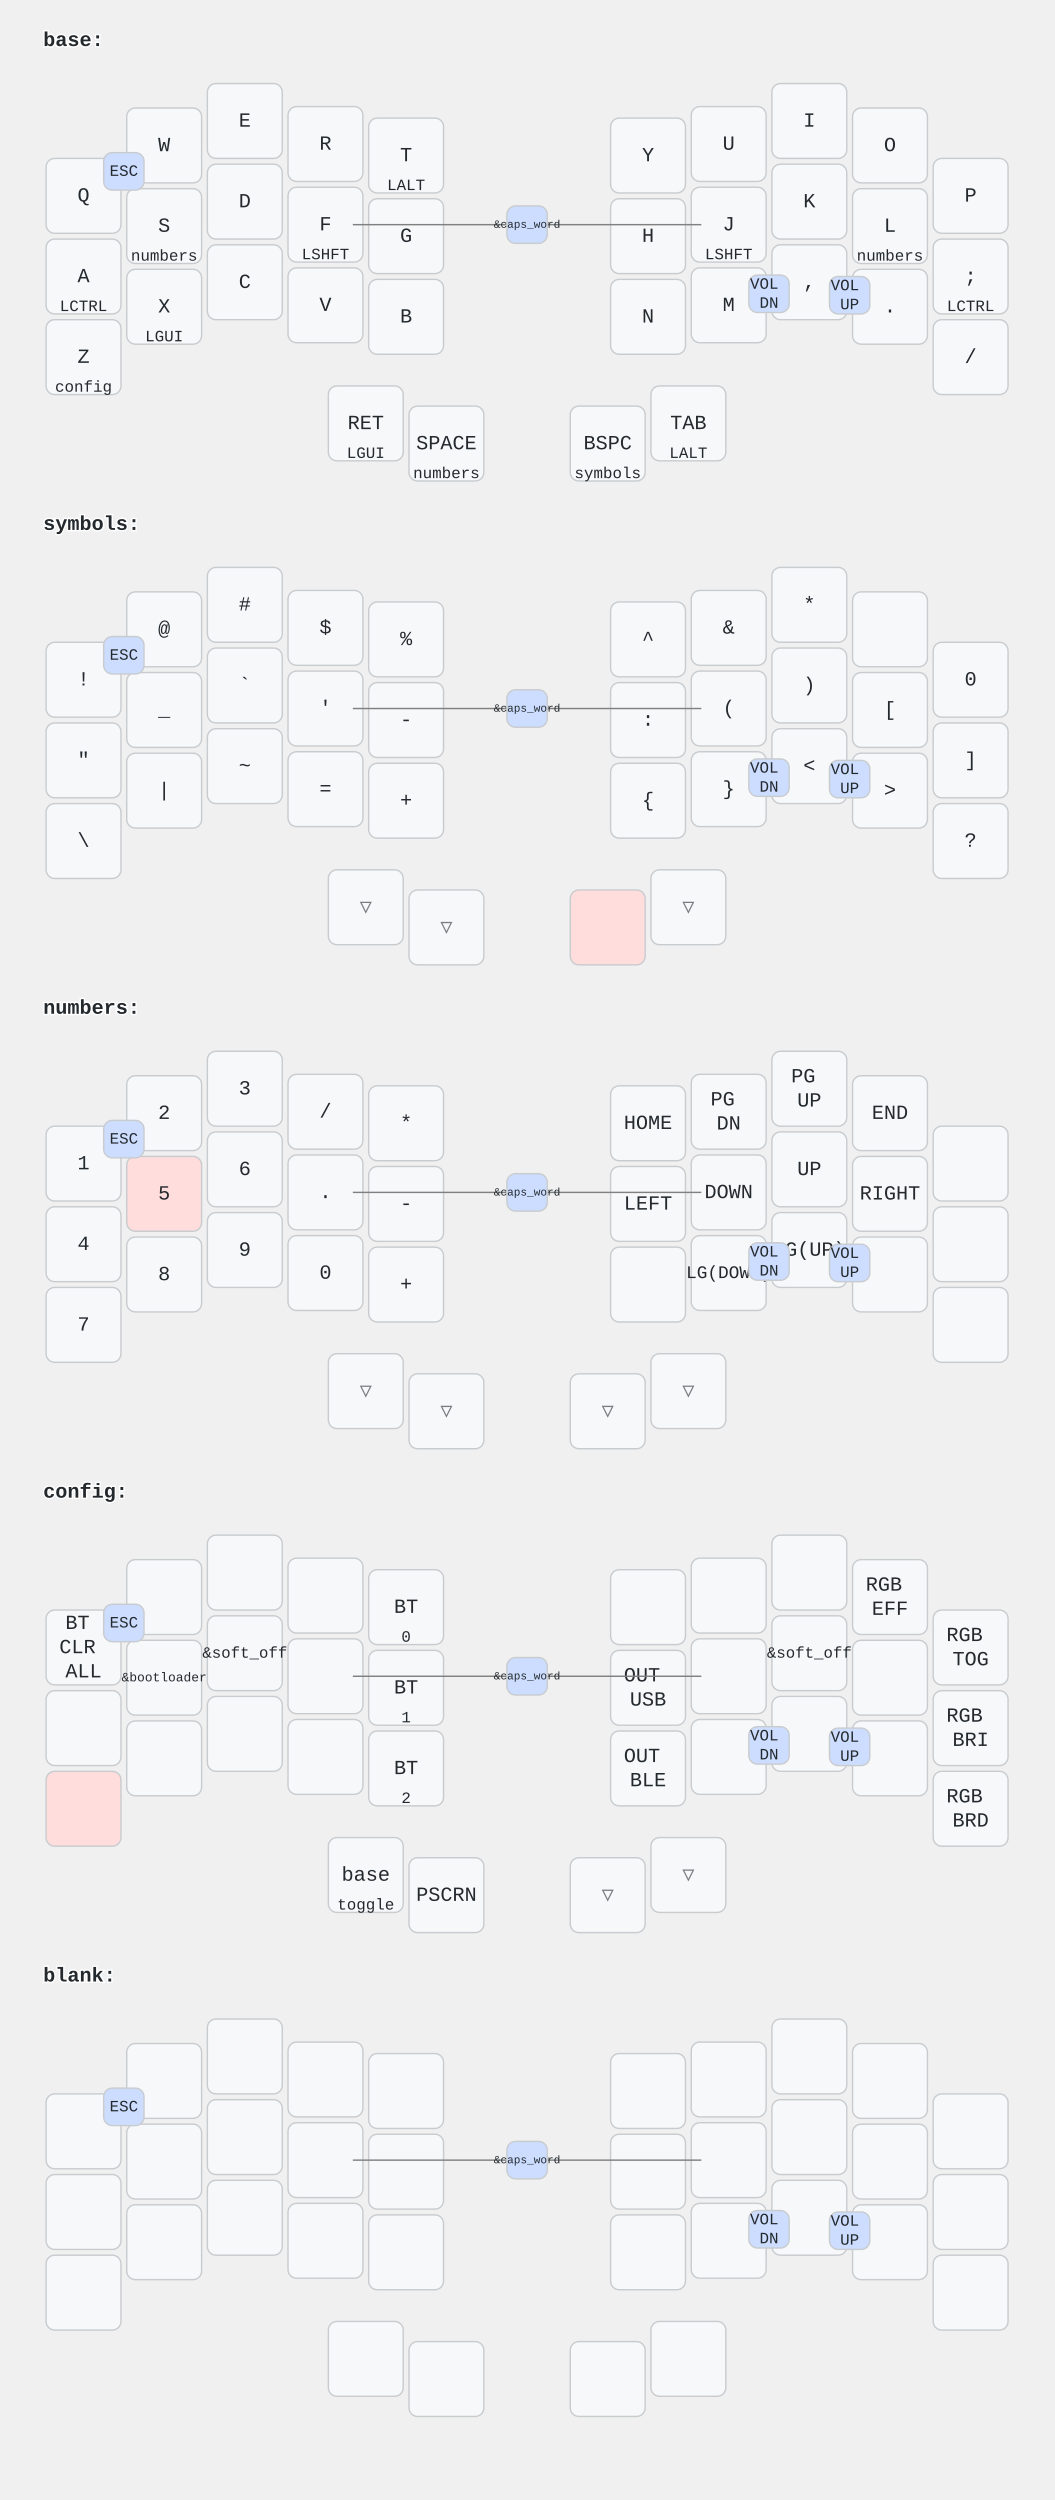
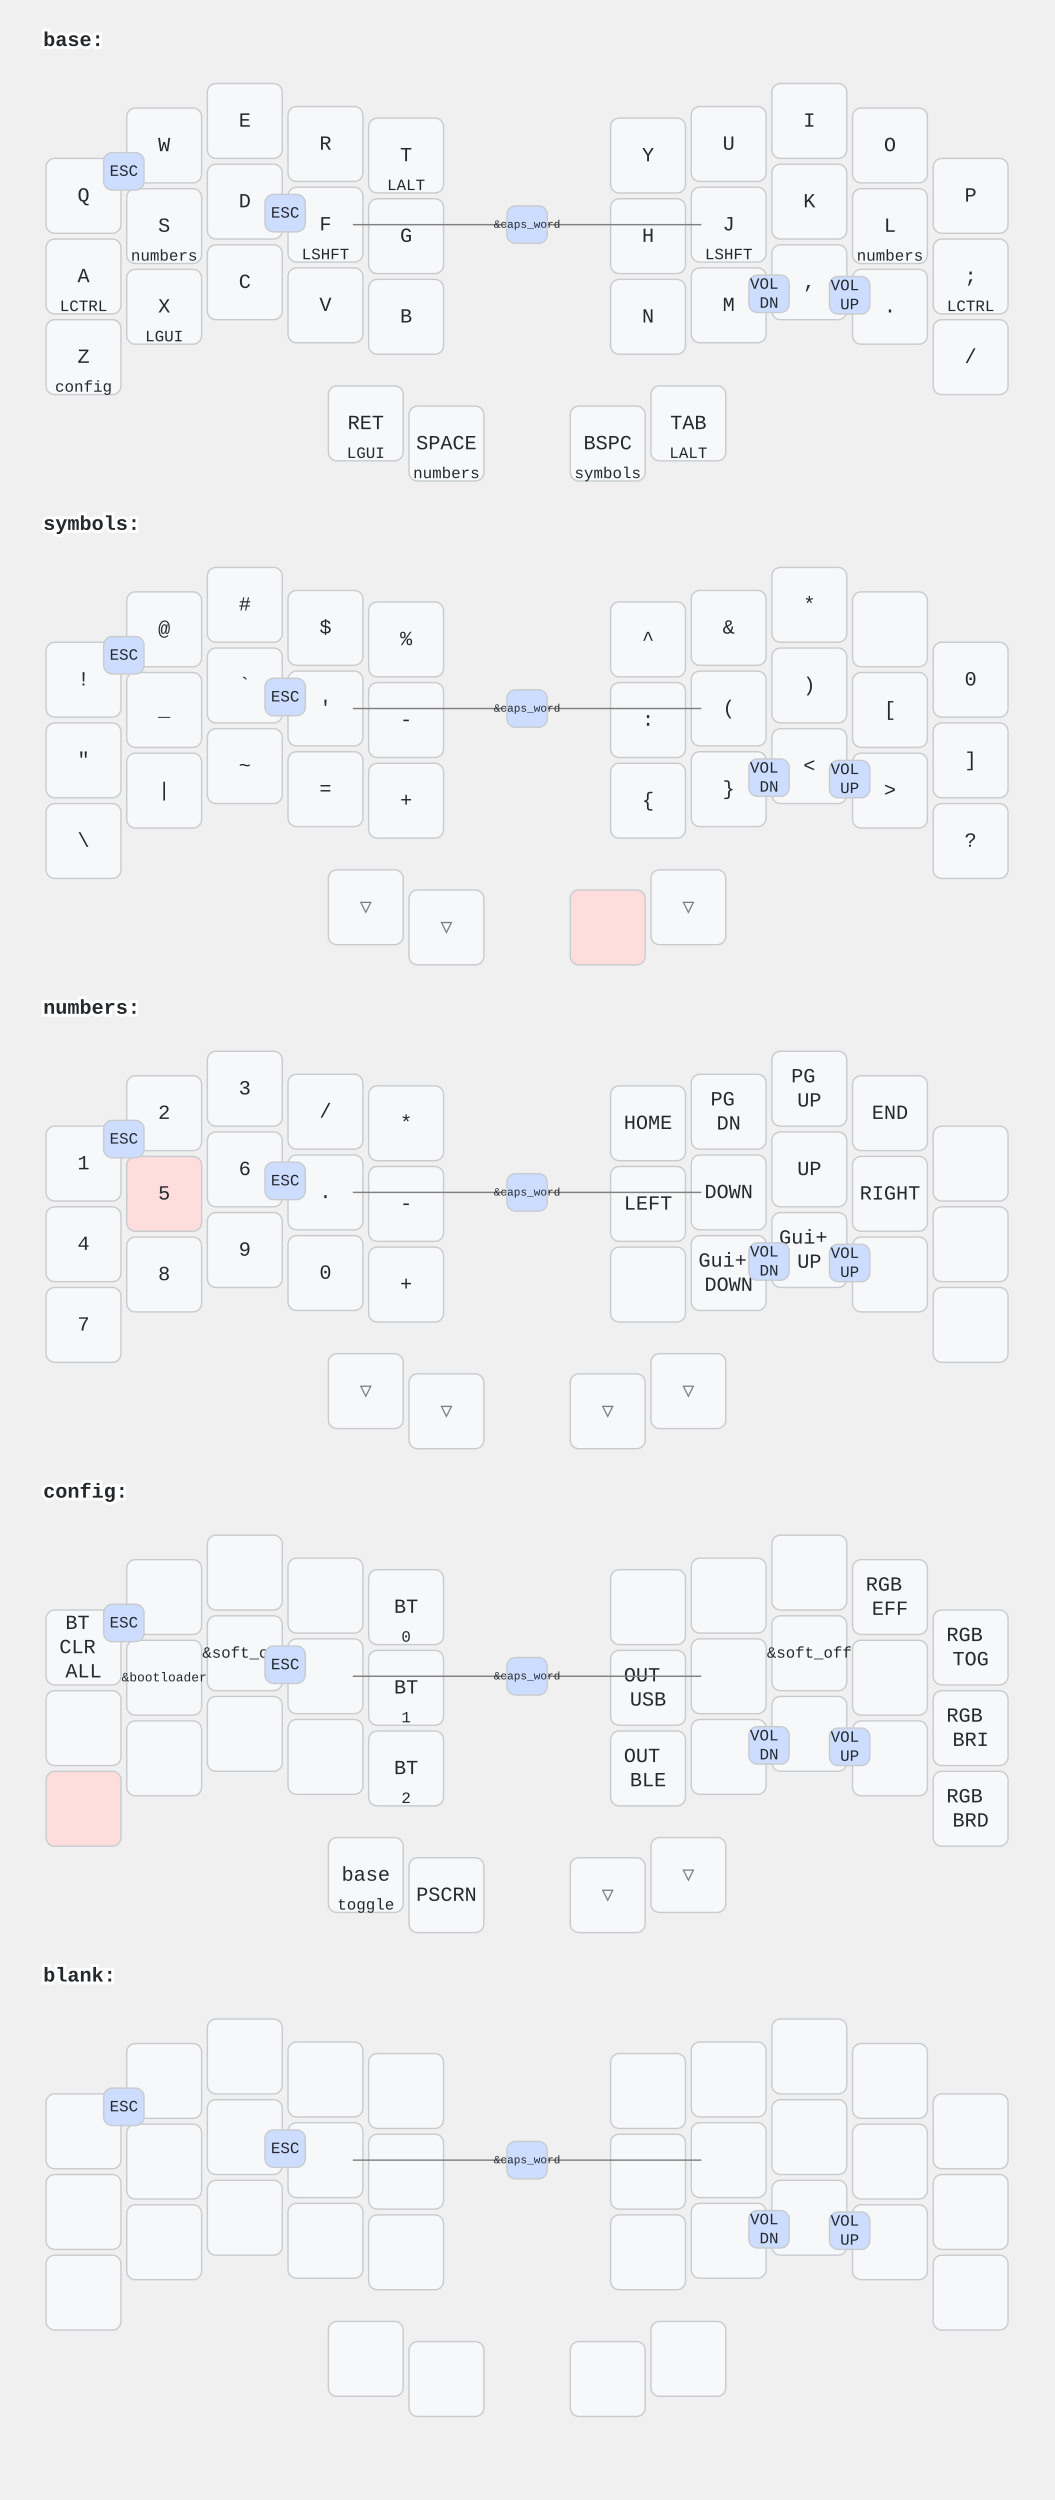
<svg xmlns="http://www.w3.org/2000/svg" width="732" height="1736" viewBox="0 0 732 1736" class="keymap">
  <style>/* inherit to force styles through use tags */
svg path {
    fill: inherit;
}

/* font and background color specifications */
svg.keymap {
    font-family: SFMono-Regular,Consolas,Liberation Mono,Menlo,monospace;
    font-size: 14px;
    font-kerning: normal;
    text-rendering: optimizeLegibility;
    fill: #24292e;
}

/* default key styling */
rect.key {
    fill: #f6f8fa;
}

rect.key, rect.combo {
    stroke: #c9cccf;
    stroke-width: 1;
}

/* default key side styling, only used is draw_key_sides is set */
rect.side {
    filter: brightness(90%);
}

/* color accent for combo boxes */
rect.combo, rect.combo-separate {
    fill: #cdf;
}

/* color accent for held keys */
rect.held, rect.combo.held {
    fill: #fdd;
}

/* color accent for ghost (optional) keys */
rect.ghost, rect.combo.ghost {
    stroke-dasharray: 4, 4;
    stroke-width: 2;
}

text {
    text-anchor: middle;
    dominant-baseline: middle;
}

/* styling for layer labels */
text.label {
    font-weight: bold;
    text-anchor: start;
    stroke: white;
-     stroke-width: 2;
+     stroke-width: 4;
+     paint-order: stroke;
+ }
+ 
+ /* styling for optional footer */
+ text.footer {
+     text-anchor: end;
+     dominant-baseline: auto;
+     stroke: white;
+     stroke-width: 4;
    paint-order: stroke;
}

/* styling for combo tap, and key hold/shifted label text */
text.combo, text.hold, text.shifted {
    font-size: 11px;
}

text.hold {
    text-anchor: middle;
    dominant-baseline: auto;
}

text.shifted {
    text-anchor: middle;
    dominant-baseline: hanging;
}

/* styling for hold/shifted label text in combo box */
text.combo.hold, text.combo.shifted {
    font-size: 8px;
}

/* lighter symbol for transparent keys */
text.trans {
    fill: #7b7e81;
}

/* styling for combo dendrons */
path.combo {
    stroke-width: 1;
    stroke: gray;
    fill: none;
}

/* Start Tabler Icons Cleanup */
/* cannot use height/width with glyphs */
.icon-tabler &gt; path {
    fill: inherit;
    stroke: inherit;
    stroke-width: 2;
}
/* hide tabler's default box */
.icon-tabler &gt; path[stroke="none"][fill="none"] {
    visibility: hidden;
}
/* End Tabler Icons Cleanup */
</style>
  <g transform="translate(30, 0)" class="layer-base">
    <text x="0" y="28" class="label">base:</text>
    <g transform="translate(0, 56)">
      <g transform="translate(28, 80)" class="key keypos-0">
        <rect rx="6" ry="6" x="-26" y="-26" width="52" height="52" class="key" />
        <text x="0" y="0" class="key tap">Q</text>
      </g>
      <g transform="translate(84, 45)" class="key keypos-1">
        <rect rx="6" ry="6" x="-26" y="-26" width="52" height="52" class="key" />
        <text x="0" y="0" class="key tap">W</text>
      </g>
      <g transform="translate(140, 28)" class="key keypos-2">
        <rect rx="6" ry="6" x="-26" y="-26" width="52" height="52" class="key" />
        <text x="0" y="0" class="key tap">E</text>
      </g>
      <g transform="translate(196, 44)" class="key keypos-3">
        <rect rx="6" ry="6" x="-26" y="-26" width="52" height="52" class="key" />
        <text x="0" y="0" class="key tap">R</text>
      </g>
      <g transform="translate(252, 52)" class="key keypos-4">
        <rect rx="6" ry="6" x="-26" y="-26" width="52" height="52" class="key" />
        <text x="0" y="0" class="key tap">T</text>
        <text x="0" y="24" class="key hold">LALT</text>
      </g>
      <g transform="translate(420, 52)" class="key keypos-5">
        <rect rx="6" ry="6" x="-26" y="-26" width="52" height="52" class="key" />
        <text x="0" y="0" class="key tap">Y</text>
      </g>
      <g transform="translate(476, 44)" class="key keypos-6">
        <rect rx="6" ry="6" x="-26" y="-26" width="52" height="52" class="key" />
        <text x="0" y="0" class="key tap">U</text>
      </g>
      <g transform="translate(532, 28)" class="key keypos-7">
        <rect rx="6" ry="6" x="-26" y="-26" width="52" height="52" class="key" />
        <text x="0" y="0" class="key tap">I</text>
      </g>
      <g transform="translate(588, 45)" class="key keypos-8">
        <rect rx="6" ry="6" x="-26" y="-26" width="52" height="52" class="key" />
        <text x="0" y="0" class="key tap">O</text>
      </g>
      <g transform="translate(644, 80)" class="key keypos-9">
        <rect rx="6" ry="6" x="-26" y="-26" width="52" height="52" class="key" />
        <text x="0" y="0" class="key tap">P</text>
      </g>
      <g transform="translate(28, 136)" class="key keypos-10">
        <rect rx="6" ry="6" x="-26" y="-26" width="52" height="52" class="key" />
        <text x="0" y="0" class="key tap">A</text>
        <text x="0" y="24" class="key hold">LCTRL</text>
      </g>
      <g transform="translate(84, 101)" class="key keypos-11">
        <rect rx="6" ry="6" x="-26" y="-26" width="52" height="52" class="key" />
        <text x="0" y="0" class="key tap">S</text>
        <text x="0" y="24" class="key hold">numbers</text>
      </g>
      <g transform="translate(140, 84)" class="key keypos-12">
        <rect rx="6" ry="6" x="-26" y="-26" width="52" height="52" class="key" />
        <text x="0" y="0" class="key tap">D</text>
      </g>
      <g transform="translate(196, 100)" class="key keypos-13">
        <rect rx="6" ry="6" x="-26" y="-26" width="52" height="52" class="key" />
        <text x="0" y="0" class="key tap">F</text>
        <text x="0" y="24" class="key hold">LSHFT</text>
      </g>
      <g transform="translate(252, 108)" class="key keypos-14">
        <rect rx="6" ry="6" x="-26" y="-26" width="52" height="52" class="key" />
        <text x="0" y="0" class="key tap">G</text>
      </g>
      <g transform="translate(420, 108)" class="key keypos-15">
        <rect rx="6" ry="6" x="-26" y="-26" width="52" height="52" class="key" />
        <text x="0" y="0" class="key tap">H</text>
      </g>
      <g transform="translate(476, 100)" class="key keypos-16">
        <rect rx="6" ry="6" x="-26" y="-26" width="52" height="52" class="key" />
        <text x="0" y="0" class="key tap">J</text>
        <text x="0" y="24" class="key hold">LSHFT</text>
      </g>
      <g transform="translate(532, 84)" class="key keypos-17">
        <rect rx="6" ry="6" x="-26" y="-26" width="52" height="52" class="key" />
        <text x="0" y="0" class="key tap">K</text>
      </g>
      <g transform="translate(588, 101)" class="key keypos-18">
        <rect rx="6" ry="6" x="-26" y="-26" width="52" height="52" class="key" />
        <text x="0" y="0" class="key tap">L</text>
        <text x="0" y="24" class="key hold">numbers</text>
      </g>
      <g transform="translate(644, 136)" class="key keypos-19">
        <rect rx="6" ry="6" x="-26" y="-26" width="52" height="52" class="key" />
        <text x="0" y="0" class="key tap">;</text>
        <text x="0" y="24" class="key hold">LCTRL</text>
      </g>
      <g transform="translate(28, 192)" class="key keypos-20">
        <rect rx="6" ry="6" x="-26" y="-26" width="52" height="52" class="key" />
        <text x="0" y="0" class="key tap">Z</text>
        <text x="0" y="24" class="key hold">config</text>
      </g>
      <g transform="translate(84, 157)" class="key keypos-21">
        <rect rx="6" ry="6" x="-26" y="-26" width="52" height="52" class="key" />
        <text x="0" y="0" class="key tap">X</text>
        <text x="0" y="24" class="key hold">LGUI</text>
      </g>
      <g transform="translate(140, 140)" class="key keypos-22">
        <rect rx="6" ry="6" x="-26" y="-26" width="52" height="52" class="key" />
        <text x="0" y="0" class="key tap">C</text>
      </g>
      <g transform="translate(196, 156)" class="key keypos-23">
        <rect rx="6" ry="6" x="-26" y="-26" width="52" height="52" class="key" />
        <text x="0" y="0" class="key tap">V</text>
      </g>
      <g transform="translate(252, 164)" class="key keypos-24">
        <rect rx="6" ry="6" x="-26" y="-26" width="52" height="52" class="key" />
        <text x="0" y="0" class="key tap">B</text>
      </g>
      <g transform="translate(420, 164)" class="key keypos-25">
        <rect rx="6" ry="6" x="-26" y="-26" width="52" height="52" class="key" />
        <text x="0" y="0" class="key tap">N</text>
      </g>
      <g transform="translate(476, 156)" class="key keypos-26">
        <rect rx="6" ry="6" x="-26" y="-26" width="52" height="52" class="key" />
        <text x="0" y="0" class="key tap">M</text>
      </g>
      <g transform="translate(532, 140)" class="key keypos-27">
        <rect rx="6" ry="6" x="-26" y="-26" width="52" height="52" class="key" />
        <text x="0" y="0" class="key tap">,</text>
      </g>
      <g transform="translate(588, 157)" class="key keypos-28">
        <rect rx="6" ry="6" x="-26" y="-26" width="52" height="52" class="key" />
        <text x="0" y="0" class="key tap">.</text>
      </g>
      <g transform="translate(644, 192)" class="key keypos-29">
        <rect rx="6" ry="6" x="-26" y="-26" width="52" height="52" class="key" />
        <text x="0" y="0" class="key tap">/</text>
      </g>
      <g transform="translate(224, 238)" class="key keypos-30">
        <rect rx="6" ry="6" x="-26" y="-26" width="52" height="52" class="key" />
        <text x="0" y="0" class="key tap">RET</text>
        <text x="0" y="24" class="key hold">LGUI</text>
      </g>
      <g transform="translate(280, 252)" class="key keypos-31">
        <rect rx="6" ry="6" x="-26" y="-26" width="52" height="52" class="key" />
        <text x="0" y="0" class="key tap">SPACE</text>
        <text x="0" y="24" class="key hold">numbers</text>
      </g>
      <g transform="translate(392, 252)" class="key keypos-32">
        <rect rx="6" ry="6" x="-26" y="-26" width="52" height="52" class="key" />
        <text x="0" y="0" class="key tap">BSPC</text>
        <text x="0" y="24" class="key hold">symbols</text>
      </g>
      <g transform="translate(448, 238)" class="key keypos-33">
        <rect rx="6" ry="6" x="-26" y="-26" width="52" height="52" class="key" />
        <text x="0" y="0" class="key tap">TAB</text>
        <text x="0" y="24" class="key hold">LALT</text>
      </g>
      <g class="combo combopos-0">
+         <rect rx="6" ry="6" x="154" y="79" width="28" height="26" class="combo" />
+         <text x="168" y="92" class="combo tap">ESC</text>
+       </g>
+       <g class="combo combopos-1">
        <rect rx="6" ry="6" x="42" y="50" width="28" height="26" class="combo" />
        <text x="56" y="63" class="combo tap">ESC</text>
      </g>
-       <g class="combo combopos-1">
+       <g class="combo combopos-2">
        <rect rx="6" ry="6" x="490" y="135" width="28" height="26" class="combo" />
        <text x="504" y="148" class="combo tap">
          <tspan x="504" dy="-0.6em">VOL</tspan>
          <tspan x="504" dy="1.2em">DN</tspan>
        </text>
      </g>
-       <g class="combo combopos-2">
+       <g class="combo combopos-3">
        <rect rx="6" ry="6" x="546" y="136" width="28" height="26" class="combo" />
        <text x="560" y="149" class="combo tap">
          <tspan x="560" dy="-0.6em">VOL</tspan>
          <tspan x="560" dy="1.2em">UP</tspan>
        </text>
      </g>
-       <g class="combo combopos-3">
+       <g class="combo combopos-4">
        <path d="M336,100 l-121,0" class="combo" />
        <path d="M336,100 l121,0" class="combo" />
        <rect rx="6" ry="6" x="322" y="87" width="28" height="26" class="combo" />
        <text x="336" y="100" class="combo tap">
          <tspan style="font-size: 70%">&amp;caps_word</tspan>
        </text>
      </g>
    </g>
  </g>
  <g transform="translate(30, 336)" class="layer-symbols">
    <text x="0" y="28" class="label">symbols:</text>
    <g transform="translate(0, 56)">
      <g transform="translate(28, 80)" class="key keypos-0">
        <rect rx="6" ry="6" x="-26" y="-26" width="52" height="52" class="key" />
        <text x="0" y="0" class="key tap">!</text>
      </g>
      <g transform="translate(84, 45)" class="key keypos-1">
        <rect rx="6" ry="6" x="-26" y="-26" width="52" height="52" class="key" />
        <text x="0" y="0" class="key tap">@</text>
      </g>
      <g transform="translate(140, 28)" class="key keypos-2">
        <rect rx="6" ry="6" x="-26" y="-26" width="52" height="52" class="key" />
        <text x="0" y="0" class="key tap">#</text>
      </g>
      <g transform="translate(196, 44)" class="key keypos-3">
        <rect rx="6" ry="6" x="-26" y="-26" width="52" height="52" class="key" />
        <text x="0" y="0" class="key tap">$</text>
      </g>
      <g transform="translate(252, 52)" class="key keypos-4">
        <rect rx="6" ry="6" x="-26" y="-26" width="52" height="52" class="key" />
        <text x="0" y="0" class="key tap">%</text>
      </g>
      <g transform="translate(420, 52)" class="key keypos-5">
        <rect rx="6" ry="6" x="-26" y="-26" width="52" height="52" class="key" />
        <text x="0" y="0" class="key tap">^</text>
      </g>
      <g transform="translate(476, 44)" class="key keypos-6">
        <rect rx="6" ry="6" x="-26" y="-26" width="52" height="52" class="key" />
        <text x="0" y="0" class="key tap">&amp;</text>
      </g>
      <g transform="translate(532, 28)" class="key keypos-7">
        <rect rx="6" ry="6" x="-26" y="-26" width="52" height="52" class="key" />
        <text x="0" y="0" class="key tap">*</text>
      </g>
      <g transform="translate(588, 45)" class="key keypos-8">
        <rect rx="6" ry="6" x="-26" y="-26" width="52" height="52" class="key" />
      </g>
      <g transform="translate(644, 80)" class="key keypos-9">
        <rect rx="6" ry="6" x="-26" y="-26" width="52" height="52" class="key" />
        <text x="0" y="0" class="key tap">0</text>
      </g>
      <g transform="translate(28, 136)" class="key keypos-10">
        <rect rx="6" ry="6" x="-26" y="-26" width="52" height="52" class="key" />
        <text x="0" y="0" class="key tap">"</text>
      </g>
      <g transform="translate(84, 101)" class="key keypos-11">
        <rect rx="6" ry="6" x="-26" y="-26" width="52" height="52" class="key" />
        <text x="0" y="0" class="key tap">_</text>
      </g>
      <g transform="translate(140, 84)" class="key keypos-12">
        <rect rx="6" ry="6" x="-26" y="-26" width="52" height="52" class="key" />
        <text x="0" y="0" class="key tap">`</text>
      </g>
      <g transform="translate(196, 100)" class="key keypos-13">
        <rect rx="6" ry="6" x="-26" y="-26" width="52" height="52" class="key" />
        <text x="0" y="0" class="key tap">'</text>
      </g>
      <g transform="translate(252, 108)" class="key keypos-14">
        <rect rx="6" ry="6" x="-26" y="-26" width="52" height="52" class="key" />
        <text x="0" y="0" class="key tap">-</text>
      </g>
      <g transform="translate(420, 108)" class="key keypos-15">
        <rect rx="6" ry="6" x="-26" y="-26" width="52" height="52" class="key" />
        <text x="0" y="0" class="key tap">:</text>
      </g>
      <g transform="translate(476, 100)" class="key keypos-16">
        <rect rx="6" ry="6" x="-26" y="-26" width="52" height="52" class="key" />
        <text x="0" y="0" class="key tap">(</text>
      </g>
      <g transform="translate(532, 84)" class="key keypos-17">
        <rect rx="6" ry="6" x="-26" y="-26" width="52" height="52" class="key" />
        <text x="0" y="0" class="key tap">)</text>
      </g>
      <g transform="translate(588, 101)" class="key keypos-18">
        <rect rx="6" ry="6" x="-26" y="-26" width="52" height="52" class="key" />
        <text x="0" y="0" class="key tap">[</text>
      </g>
      <g transform="translate(644, 136)" class="key keypos-19">
        <rect rx="6" ry="6" x="-26" y="-26" width="52" height="52" class="key" />
        <text x="0" y="0" class="key tap">]</text>
      </g>
      <g transform="translate(28, 192)" class="key keypos-20">
        <rect rx="6" ry="6" x="-26" y="-26" width="52" height="52" class="key" />
        <text x="0" y="0" class="key tap">\</text>
      </g>
      <g transform="translate(84, 157)" class="key keypos-21">
        <rect rx="6" ry="6" x="-26" y="-26" width="52" height="52" class="key" />
        <text x="0" y="0" class="key tap">|</text>
      </g>
      <g transform="translate(140, 140)" class="key keypos-22">
        <rect rx="6" ry="6" x="-26" y="-26" width="52" height="52" class="key" />
        <text x="0" y="0" class="key tap">~</text>
      </g>
      <g transform="translate(196, 156)" class="key keypos-23">
        <rect rx="6" ry="6" x="-26" y="-26" width="52" height="52" class="key" />
        <text x="0" y="0" class="key tap">=</text>
      </g>
      <g transform="translate(252, 164)" class="key keypos-24">
        <rect rx="6" ry="6" x="-26" y="-26" width="52" height="52" class="key" />
        <text x="0" y="0" class="key tap">+</text>
      </g>
      <g transform="translate(420, 164)" class="key keypos-25">
        <rect rx="6" ry="6" x="-26" y="-26" width="52" height="52" class="key" />
        <text x="0" y="0" class="key tap">{</text>
      </g>
      <g transform="translate(476, 156)" class="key keypos-26">
        <rect rx="6" ry="6" x="-26" y="-26" width="52" height="52" class="key" />
        <text x="0" y="0" class="key tap">}</text>
      </g>
      <g transform="translate(532, 140)" class="key keypos-27">
        <rect rx="6" ry="6" x="-26" y="-26" width="52" height="52" class="key" />
        <text x="0" y="0" class="key tap">&lt;</text>
      </g>
      <g transform="translate(588, 157)" class="key keypos-28">
        <rect rx="6" ry="6" x="-26" y="-26" width="52" height="52" class="key" />
        <text x="0" y="0" class="key tap">&gt;</text>
      </g>
      <g transform="translate(644, 192)" class="key keypos-29">
        <rect rx="6" ry="6" x="-26" y="-26" width="52" height="52" class="key" />
        <text x="0" y="0" class="key tap">?</text>
      </g>
      <g transform="translate(224, 238)" class="key trans keypos-30">
        <rect rx="6" ry="6" x="-26" y="-26" width="52" height="52" class="key trans" />
        <text x="0" y="0" class="key trans tap">▽</text>
      </g>
      <g transform="translate(280, 252)" class="key trans keypos-31">
        <rect rx="6" ry="6" x="-26" y="-26" width="52" height="52" class="key trans" />
        <text x="0" y="0" class="key trans tap">▽</text>
      </g>
      <g transform="translate(392, 252)" class="key held keypos-32">
        <rect rx="6" ry="6" x="-26" y="-26" width="52" height="52" class="key held" />
      </g>
      <g transform="translate(448, 238)" class="key trans keypos-33">
        <rect rx="6" ry="6" x="-26" y="-26" width="52" height="52" class="key trans" />
        <text x="0" y="0" class="key trans tap">▽</text>
      </g>
      <g class="combo combopos-0">
+         <rect rx="6" ry="6" x="154" y="79" width="28" height="26" class="combo" />
+         <text x="168" y="92" class="combo tap">ESC</text>
+       </g>
+       <g class="combo combopos-1">
        <rect rx="6" ry="6" x="42" y="50" width="28" height="26" class="combo" />
        <text x="56" y="63" class="combo tap">ESC</text>
      </g>
-       <g class="combo combopos-1">
+       <g class="combo combopos-2">
        <rect rx="6" ry="6" x="490" y="135" width="28" height="26" class="combo" />
        <text x="504" y="148" class="combo tap">
          <tspan x="504" dy="-0.6em">VOL</tspan>
          <tspan x="504" dy="1.2em">DN</tspan>
        </text>
      </g>
-       <g class="combo combopos-2">
+       <g class="combo combopos-3">
        <rect rx="6" ry="6" x="546" y="136" width="28" height="26" class="combo" />
        <text x="560" y="149" class="combo tap">
          <tspan x="560" dy="-0.6em">VOL</tspan>
          <tspan x="560" dy="1.2em">UP</tspan>
        </text>
      </g>
-       <g class="combo combopos-3">
+       <g class="combo combopos-4">
        <path d="M336,100 l-121,0" class="combo" />
        <path d="M336,100 l121,0" class="combo" />
        <rect rx="6" ry="6" x="322" y="87" width="28" height="26" class="combo" />
        <text x="336" y="100" class="combo tap">
          <tspan style="font-size: 70%">&amp;caps_word</tspan>
        </text>
      </g>
    </g>
  </g>
  <g transform="translate(30, 672)" class="layer-numbers">
    <text x="0" y="28" class="label">numbers:</text>
    <g transform="translate(0, 56)">
      <g transform="translate(28, 80)" class="key keypos-0">
        <rect rx="6" ry="6" x="-26" y="-26" width="52" height="52" class="key" />
        <text x="0" y="0" class="key tap">1</text>
      </g>
      <g transform="translate(84, 45)" class="key keypos-1">
        <rect rx="6" ry="6" x="-26" y="-26" width="52" height="52" class="key" />
        <text x="0" y="0" class="key tap">2</text>
      </g>
      <g transform="translate(140, 28)" class="key keypos-2">
        <rect rx="6" ry="6" x="-26" y="-26" width="52" height="52" class="key" />
        <text x="0" y="0" class="key tap">3</text>
      </g>
      <g transform="translate(196, 44)" class="key keypos-3">
        <rect rx="6" ry="6" x="-26" y="-26" width="52" height="52" class="key" />
        <text x="0" y="0" class="key tap">/</text>
      </g>
      <g transform="translate(252, 52)" class="key keypos-4">
        <rect rx="6" ry="6" x="-26" y="-26" width="52" height="52" class="key" />
        <text x="0" y="0" class="key tap">*</text>
      </g>
      <g transform="translate(420, 52)" class="key keypos-5">
        <rect rx="6" ry="6" x="-26" y="-26" width="52" height="52" class="key" />
        <text x="0" y="0" class="key tap">HOME</text>
      </g>
      <g transform="translate(476, 44)" class="key keypos-6">
        <rect rx="6" ry="6" x="-26" y="-26" width="52" height="52" class="key" />
        <text x="0" y="0" class="key tap">
          <tspan x="0" dy="-0.6em">PG</tspan>
          <tspan x="0" dy="1.2em">DN</tspan>
        </text>
      </g>
      <g transform="translate(532, 28)" class="key keypos-7">
        <rect rx="6" ry="6" x="-26" y="-26" width="52" height="52" class="key" />
        <text x="0" y="0" class="key tap">
          <tspan x="0" dy="-0.6em">PG</tspan>
          <tspan x="0" dy="1.2em">UP</tspan>
        </text>
      </g>
      <g transform="translate(588, 45)" class="key keypos-8">
        <rect rx="6" ry="6" x="-26" y="-26" width="52" height="52" class="key" />
        <text x="0" y="0" class="key tap">END</text>
      </g>
      <g transform="translate(644, 80)" class="key keypos-9">
        <rect rx="6" ry="6" x="-26" y="-26" width="52" height="52" class="key" />
      </g>
      <g transform="translate(28, 136)" class="key keypos-10">
        <rect rx="6" ry="6" x="-26" y="-26" width="52" height="52" class="key" />
        <text x="0" y="0" class="key tap">4</text>
      </g>
      <g transform="translate(84, 101)" class="key held keypos-11">
        <rect rx="6" ry="6" x="-26" y="-26" width="52" height="52" class="key held" />
        <text x="0" y="0" class="key held tap">5</text>
      </g>
      <g transform="translate(140, 84)" class="key keypos-12">
        <rect rx="6" ry="6" x="-26" y="-26" width="52" height="52" class="key" />
        <text x="0" y="0" class="key tap">6</text>
      </g>
      <g transform="translate(196, 100)" class="key keypos-13">
        <rect rx="6" ry="6" x="-26" y="-26" width="52" height="52" class="key" />
        <text x="0" y="0" class="key tap">.</text>
      </g>
      <g transform="translate(252, 108)" class="key keypos-14">
        <rect rx="6" ry="6" x="-26" y="-26" width="52" height="52" class="key" />
        <text x="0" y="0" class="key tap">-</text>
      </g>
      <g transform="translate(420, 108)" class="key keypos-15">
        <rect rx="6" ry="6" x="-26" y="-26" width="52" height="52" class="key" />
        <text x="0" y="0" class="key tap">LEFT</text>
      </g>
      <g transform="translate(476, 100)" class="key keypos-16">
        <rect rx="6" ry="6" x="-26" y="-26" width="52" height="52" class="key" />
        <text x="0" y="0" class="key tap">DOWN</text>
      </g>
      <g transform="translate(532, 84)" class="key keypos-17">
        <rect rx="6" ry="6" x="-26" y="-26" width="52" height="52" class="key" />
        <text x="0" y="0" class="key tap">UP</text>
      </g>
      <g transform="translate(588, 101)" class="key keypos-18">
        <rect rx="6" ry="6" x="-26" y="-26" width="52" height="52" class="key" />
        <text x="0" y="0" class="key tap">RIGHT</text>
      </g>
      <g transform="translate(644, 136)" class="key keypos-19">
        <rect rx="6" ry="6" x="-26" y="-26" width="52" height="52" class="key" />
      </g>
      <g transform="translate(28, 192)" class="key keypos-20">
        <rect rx="6" ry="6" x="-26" y="-26" width="52" height="52" class="key" />
        <text x="0" y="0" class="key tap">7</text>
      </g>
      <g transform="translate(84, 157)" class="key keypos-21">
        <rect rx="6" ry="6" x="-26" y="-26" width="52" height="52" class="key" />
        <text x="0" y="0" class="key tap">8</text>
      </g>
      <g transform="translate(140, 140)" class="key keypos-22">
        <rect rx="6" ry="6" x="-26" y="-26" width="52" height="52" class="key" />
        <text x="0" y="0" class="key tap">9</text>
      </g>
      <g transform="translate(196, 156)" class="key keypos-23">
        <rect rx="6" ry="6" x="-26" y="-26" width="52" height="52" class="key" />
        <text x="0" y="0" class="key tap">0</text>
      </g>
      <g transform="translate(252, 164)" class="key keypos-24">
        <rect rx="6" ry="6" x="-26" y="-26" width="52" height="52" class="key" />
        <text x="0" y="0" class="key tap">+</text>
      </g>
      <g transform="translate(420, 164)" class="key keypos-25">
        <rect rx="6" ry="6" x="-26" y="-26" width="52" height="52" class="key" />
      </g>
      <g transform="translate(476, 156)" class="key keypos-26">
        <rect rx="6" ry="6" x="-26" y="-26" width="52" height="52" class="key" />
        <text x="0" y="0" class="key tap">
-           <tspan style="font-size: 88%">LG(DOWN)</tspan>
+           <tspan x="0" dy="-0.6em">Gui+</tspan>
+           <tspan x="0" dy="1.2em">DOWN</tspan>
        </text>
      </g>
      <g transform="translate(532, 140)" class="key keypos-27">
        <rect rx="6" ry="6" x="-26" y="-26" width="52" height="52" class="key" />
-         <text x="0" y="0" class="key tap">LG(UP)</text>
+         <text x="0" y="0" class="key tap">
+           <tspan x="0" dy="-0.6em">Gui+</tspan>
+           <tspan x="0" dy="1.2em">UP</tspan>
+         </text>
      </g>
      <g transform="translate(588, 157)" class="key keypos-28">
        <rect rx="6" ry="6" x="-26" y="-26" width="52" height="52" class="key" />
      </g>
      <g transform="translate(644, 192)" class="key keypos-29">
        <rect rx="6" ry="6" x="-26" y="-26" width="52" height="52" class="key" />
      </g>
      <g transform="translate(224, 238)" class="key trans keypos-30">
        <rect rx="6" ry="6" x="-26" y="-26" width="52" height="52" class="key trans" />
        <text x="0" y="0" class="key trans tap">▽</text>
      </g>
      <g transform="translate(280, 252)" class="key trans keypos-31">
        <rect rx="6" ry="6" x="-26" y="-26" width="52" height="52" class="key trans" />
        <text x="0" y="0" class="key trans tap">▽</text>
      </g>
      <g transform="translate(392, 252)" class="key trans keypos-32">
        <rect rx="6" ry="6" x="-26" y="-26" width="52" height="52" class="key trans" />
        <text x="0" y="0" class="key trans tap">▽</text>
      </g>
      <g transform="translate(448, 238)" class="key trans keypos-33">
        <rect rx="6" ry="6" x="-26" y="-26" width="52" height="52" class="key trans" />
        <text x="0" y="0" class="key trans tap">▽</text>
      </g>
      <g class="combo combopos-0">
+         <rect rx="6" ry="6" x="154" y="79" width="28" height="26" class="combo" />
+         <text x="168" y="92" class="combo tap">ESC</text>
+       </g>
+       <g class="combo combopos-1">
        <rect rx="6" ry="6" x="42" y="50" width="28" height="26" class="combo" />
        <text x="56" y="63" class="combo tap">ESC</text>
      </g>
-       <g class="combo combopos-1">
+       <g class="combo combopos-2">
        <rect rx="6" ry="6" x="490" y="135" width="28" height="26" class="combo" />
        <text x="504" y="148" class="combo tap">
          <tspan x="504" dy="-0.6em">VOL</tspan>
          <tspan x="504" dy="1.2em">DN</tspan>
        </text>
      </g>
-       <g class="combo combopos-2">
+       <g class="combo combopos-3">
        <rect rx="6" ry="6" x="546" y="136" width="28" height="26" class="combo" />
        <text x="560" y="149" class="combo tap">
          <tspan x="560" dy="-0.6em">VOL</tspan>
          <tspan x="560" dy="1.2em">UP</tspan>
        </text>
      </g>
-       <g class="combo combopos-3">
+       <g class="combo combopos-4">
        <path d="M336,100 l-121,0" class="combo" />
        <path d="M336,100 l121,0" class="combo" />
        <rect rx="6" ry="6" x="322" y="87" width="28" height="26" class="combo" />
        <text x="336" y="100" class="combo tap">
          <tspan style="font-size: 70%">&amp;caps_word</tspan>
        </text>
      </g>
    </g>
  </g>
  <g transform="translate(30, 1008)" class="layer-config">
    <text x="0" y="28" class="label">config:</text>
    <g transform="translate(0, 56)">
      <g transform="translate(28, 80)" class="key keypos-0">
        <rect rx="6" ry="6" x="-26" y="-26" width="52" height="52" class="key" />
        <text x="0" y="0" class="key tap">
          <tspan x="0" dy="-1.2em">BT</tspan>
          <tspan x="0" dy="1.2em">CLR</tspan>
          <tspan x="0" dy="1.2em">ALL</tspan>
        </text>
      </g>
      <g transform="translate(84, 45)" class="key keypos-1">
        <rect rx="6" ry="6" x="-26" y="-26" width="52" height="52" class="key" />
      </g>
      <g transform="translate(140, 28)" class="key keypos-2">
        <rect rx="6" ry="6" x="-26" y="-26" width="52" height="52" class="key" />
      </g>
      <g transform="translate(196, 44)" class="key keypos-3">
        <rect rx="6" ry="6" x="-26" y="-26" width="52" height="52" class="key" />
      </g>
      <g transform="translate(252, 52)" class="key keypos-4">
        <rect rx="6" ry="6" x="-26" y="-26" width="52" height="52" class="key" />
        <text x="0" y="0" class="key tap">BT</text>
        <text x="0" y="24" class="key hold">0</text>
      </g>
      <g transform="translate(420, 52)" class="key keypos-5">
        <rect rx="6" ry="6" x="-26" y="-26" width="52" height="52" class="key" />
      </g>
      <g transform="translate(476, 44)" class="key keypos-6">
        <rect rx="6" ry="6" x="-26" y="-26" width="52" height="52" class="key" />
      </g>
      <g transform="translate(532, 28)" class="key keypos-7">
        <rect rx="6" ry="6" x="-26" y="-26" width="52" height="52" class="key" />
      </g>
      <g transform="translate(588, 45)" class="key keypos-8">
        <rect rx="6" ry="6" x="-26" y="-26" width="52" height="52" class="key" />
        <text x="0" y="0" class="key tap">
          <tspan x="0" dy="-0.6em">RGB</tspan>
          <tspan x="0" dy="1.2em">EFF</tspan>
        </text>
      </g>
      <g transform="translate(644, 80)" class="key keypos-9">
        <rect rx="6" ry="6" x="-26" y="-26" width="52" height="52" class="key" />
        <text x="0" y="0" class="key tap">
          <tspan x="0" dy="-0.6em">RGB</tspan>
          <tspan x="0" dy="1.2em">TOG</tspan>
        </text>
      </g>
      <g transform="translate(28, 136)" class="key keypos-10">
        <rect rx="6" ry="6" x="-26" y="-26" width="52" height="52" class="key" />
      </g>
      <g transform="translate(84, 101)" class="key keypos-11">
        <rect rx="6" ry="6" x="-26" y="-26" width="52" height="52" class="key" />
        <text x="0" y="0" class="key tap">
          <tspan style="font-size: 64%">&amp;bootloader</tspan>
        </text>
      </g>
      <g transform="translate(140, 84)" class="key keypos-12">
        <rect rx="6" ry="6" x="-26" y="-26" width="52" height="52" class="key" />
        <text x="0" y="0" class="key tap">
          <tspan style="font-size: 78%">&amp;soft_off</tspan>
        </text>
      </g>
      <g transform="translate(196, 100)" class="key keypos-13">
        <rect rx="6" ry="6" x="-26" y="-26" width="52" height="52" class="key" />
      </g>
      <g transform="translate(252, 108)" class="key keypos-14">
        <rect rx="6" ry="6" x="-26" y="-26" width="52" height="52" class="key" />
        <text x="0" y="0" class="key tap">BT</text>
        <text x="0" y="24" class="key hold">1</text>
      </g>
      <g transform="translate(420, 108)" class="key keypos-15">
        <rect rx="6" ry="6" x="-26" y="-26" width="52" height="52" class="key" />
        <text x="0" y="0" class="key tap">
          <tspan x="0" dy="-0.6em">OUT</tspan>
          <tspan x="0" dy="1.2em">USB</tspan>
        </text>
      </g>
      <g transform="translate(476, 100)" class="key keypos-16">
        <rect rx="6" ry="6" x="-26" y="-26" width="52" height="52" class="key" />
      </g>
      <g transform="translate(532, 84)" class="key keypos-17">
        <rect rx="6" ry="6" x="-26" y="-26" width="52" height="52" class="key" />
        <text x="0" y="0" class="key tap">
          <tspan style="font-size: 78%">&amp;soft_off</tspan>
        </text>
      </g>
      <g transform="translate(588, 101)" class="key keypos-18">
        <rect rx="6" ry="6" x="-26" y="-26" width="52" height="52" class="key" />
      </g>
      <g transform="translate(644, 136)" class="key keypos-19">
        <rect rx="6" ry="6" x="-26" y="-26" width="52" height="52" class="key" />
        <text x="0" y="0" class="key tap">
          <tspan x="0" dy="-0.6em">RGB</tspan>
          <tspan x="0" dy="1.2em">BRI</tspan>
        </text>
      </g>
      <g transform="translate(28, 192)" class="key held keypos-20">
        <rect rx="6" ry="6" x="-26" y="-26" width="52" height="52" class="key held" />
      </g>
      <g transform="translate(84, 157)" class="key keypos-21">
        <rect rx="6" ry="6" x="-26" y="-26" width="52" height="52" class="key" />
      </g>
      <g transform="translate(140, 140)" class="key keypos-22">
        <rect rx="6" ry="6" x="-26" y="-26" width="52" height="52" class="key" />
      </g>
      <g transform="translate(196, 156)" class="key keypos-23">
        <rect rx="6" ry="6" x="-26" y="-26" width="52" height="52" class="key" />
      </g>
      <g transform="translate(252, 164)" class="key keypos-24">
        <rect rx="6" ry="6" x="-26" y="-26" width="52" height="52" class="key" />
        <text x="0" y="0" class="key tap">BT</text>
        <text x="0" y="24" class="key hold">2</text>
      </g>
      <g transform="translate(420, 164)" class="key keypos-25">
        <rect rx="6" ry="6" x="-26" y="-26" width="52" height="52" class="key" />
        <text x="0" y="0" class="key tap">
          <tspan x="0" dy="-0.6em">OUT</tspan>
          <tspan x="0" dy="1.2em">BLE</tspan>
        </text>
      </g>
      <g transform="translate(476, 156)" class="key keypos-26">
        <rect rx="6" ry="6" x="-26" y="-26" width="52" height="52" class="key" />
      </g>
      <g transform="translate(532, 140)" class="key keypos-27">
        <rect rx="6" ry="6" x="-26" y="-26" width="52" height="52" class="key" />
      </g>
      <g transform="translate(588, 157)" class="key keypos-28">
        <rect rx="6" ry="6" x="-26" y="-26" width="52" height="52" class="key" />
      </g>
      <g transform="translate(644, 192)" class="key keypos-29">
        <rect rx="6" ry="6" x="-26" y="-26" width="52" height="52" class="key" />
        <text x="0" y="0" class="key tap">
          <tspan x="0" dy="-0.6em">RGB</tspan>
          <tspan x="0" dy="1.2em">BRD</tspan>
        </text>
      </g>
      <g transform="translate(224, 238)" class="key keypos-30">
        <rect rx="6" ry="6" x="-26" y="-26" width="52" height="52" class="key" />
        <text x="0" y="0" class="key tap">base</text>
        <text x="0" y="24" class="key hold">toggle</text>
      </g>
      <g transform="translate(280, 252)" class="key keypos-31">
        <rect rx="6" ry="6" x="-26" y="-26" width="52" height="52" class="key" />
        <text x="0" y="0" class="key tap">PSCRN</text>
      </g>
      <g transform="translate(392, 252)" class="key trans keypos-32">
        <rect rx="6" ry="6" x="-26" y="-26" width="52" height="52" class="key trans" />
        <text x="0" y="0" class="key trans tap">▽</text>
      </g>
      <g transform="translate(448, 238)" class="key trans keypos-33">
        <rect rx="6" ry="6" x="-26" y="-26" width="52" height="52" class="key trans" />
        <text x="0" y="0" class="key trans tap">▽</text>
      </g>
      <g class="combo combopos-0">
+         <rect rx="6" ry="6" x="154" y="79" width="28" height="26" class="combo" />
+         <text x="168" y="92" class="combo tap">ESC</text>
+       </g>
+       <g class="combo combopos-1">
        <rect rx="6" ry="6" x="42" y="50" width="28" height="26" class="combo" />
        <text x="56" y="63" class="combo tap">ESC</text>
      </g>
-       <g class="combo combopos-1">
+       <g class="combo combopos-2">
        <rect rx="6" ry="6" x="490" y="135" width="28" height="26" class="combo" />
        <text x="504" y="148" class="combo tap">
          <tspan x="504" dy="-0.6em">VOL</tspan>
          <tspan x="504" dy="1.2em">DN</tspan>
        </text>
      </g>
-       <g class="combo combopos-2">
+       <g class="combo combopos-3">
        <rect rx="6" ry="6" x="546" y="136" width="28" height="26" class="combo" />
        <text x="560" y="149" class="combo tap">
          <tspan x="560" dy="-0.6em">VOL</tspan>
          <tspan x="560" dy="1.2em">UP</tspan>
        </text>
      </g>
-       <g class="combo combopos-3">
+       <g class="combo combopos-4">
        <path d="M336,100 l-121,0" class="combo" />
        <path d="M336,100 l121,0" class="combo" />
        <rect rx="6" ry="6" x="322" y="87" width="28" height="26" class="combo" />
        <text x="336" y="100" class="combo tap">
          <tspan style="font-size: 70%">&amp;caps_word</tspan>
        </text>
      </g>
    </g>
  </g>
  <g transform="translate(30, 1344)" class="layer-blank">
    <text x="0" y="28" class="label">blank:</text>
    <g transform="translate(0, 56)">
      <g transform="translate(28, 80)" class="key keypos-0">
        <rect rx="6" ry="6" x="-26" y="-26" width="52" height="52" class="key" />
      </g>
      <g transform="translate(84, 45)" class="key keypos-1">
        <rect rx="6" ry="6" x="-26" y="-26" width="52" height="52" class="key" />
      </g>
      <g transform="translate(140, 28)" class="key keypos-2">
        <rect rx="6" ry="6" x="-26" y="-26" width="52" height="52" class="key" />
      </g>
      <g transform="translate(196, 44)" class="key keypos-3">
        <rect rx="6" ry="6" x="-26" y="-26" width="52" height="52" class="key" />
      </g>
      <g transform="translate(252, 52)" class="key keypos-4">
        <rect rx="6" ry="6" x="-26" y="-26" width="52" height="52" class="key" />
      </g>
      <g transform="translate(420, 52)" class="key keypos-5">
        <rect rx="6" ry="6" x="-26" y="-26" width="52" height="52" class="key" />
      </g>
      <g transform="translate(476, 44)" class="key keypos-6">
        <rect rx="6" ry="6" x="-26" y="-26" width="52" height="52" class="key" />
      </g>
      <g transform="translate(532, 28)" class="key keypos-7">
        <rect rx="6" ry="6" x="-26" y="-26" width="52" height="52" class="key" />
      </g>
      <g transform="translate(588, 45)" class="key keypos-8">
        <rect rx="6" ry="6" x="-26" y="-26" width="52" height="52" class="key" />
      </g>
      <g transform="translate(644, 80)" class="key keypos-9">
        <rect rx="6" ry="6" x="-26" y="-26" width="52" height="52" class="key" />
      </g>
      <g transform="translate(28, 136)" class="key keypos-10">
        <rect rx="6" ry="6" x="-26" y="-26" width="52" height="52" class="key" />
      </g>
      <g transform="translate(84, 101)" class="key keypos-11">
        <rect rx="6" ry="6" x="-26" y="-26" width="52" height="52" class="key" />
      </g>
      <g transform="translate(140, 84)" class="key keypos-12">
        <rect rx="6" ry="6" x="-26" y="-26" width="52" height="52" class="key" />
      </g>
      <g transform="translate(196, 100)" class="key keypos-13">
        <rect rx="6" ry="6" x="-26" y="-26" width="52" height="52" class="key" />
      </g>
      <g transform="translate(252, 108)" class="key keypos-14">
        <rect rx="6" ry="6" x="-26" y="-26" width="52" height="52" class="key" />
      </g>
      <g transform="translate(420, 108)" class="key keypos-15">
        <rect rx="6" ry="6" x="-26" y="-26" width="52" height="52" class="key" />
      </g>
      <g transform="translate(476, 100)" class="key keypos-16">
        <rect rx="6" ry="6" x="-26" y="-26" width="52" height="52" class="key" />
      </g>
      <g transform="translate(532, 84)" class="key keypos-17">
        <rect rx="6" ry="6" x="-26" y="-26" width="52" height="52" class="key" />
      </g>
      <g transform="translate(588, 101)" class="key keypos-18">
        <rect rx="6" ry="6" x="-26" y="-26" width="52" height="52" class="key" />
      </g>
      <g transform="translate(644, 136)" class="key keypos-19">
        <rect rx="6" ry="6" x="-26" y="-26" width="52" height="52" class="key" />
      </g>
      <g transform="translate(28, 192)" class="key keypos-20">
        <rect rx="6" ry="6" x="-26" y="-26" width="52" height="52" class="key" />
      </g>
      <g transform="translate(84, 157)" class="key keypos-21">
        <rect rx="6" ry="6" x="-26" y="-26" width="52" height="52" class="key" />
      </g>
      <g transform="translate(140, 140)" class="key keypos-22">
        <rect rx="6" ry="6" x="-26" y="-26" width="52" height="52" class="key" />
      </g>
      <g transform="translate(196, 156)" class="key keypos-23">
        <rect rx="6" ry="6" x="-26" y="-26" width="52" height="52" class="key" />
      </g>
      <g transform="translate(252, 164)" class="key keypos-24">
        <rect rx="6" ry="6" x="-26" y="-26" width="52" height="52" class="key" />
      </g>
      <g transform="translate(420, 164)" class="key keypos-25">
        <rect rx="6" ry="6" x="-26" y="-26" width="52" height="52" class="key" />
      </g>
      <g transform="translate(476, 156)" class="key keypos-26">
        <rect rx="6" ry="6" x="-26" y="-26" width="52" height="52" class="key" />
      </g>
      <g transform="translate(532, 140)" class="key keypos-27">
        <rect rx="6" ry="6" x="-26" y="-26" width="52" height="52" class="key" />
      </g>
      <g transform="translate(588, 157)" class="key keypos-28">
        <rect rx="6" ry="6" x="-26" y="-26" width="52" height="52" class="key" />
      </g>
      <g transform="translate(644, 192)" class="key keypos-29">
        <rect rx="6" ry="6" x="-26" y="-26" width="52" height="52" class="key" />
      </g>
      <g transform="translate(224, 238)" class="key keypos-30">
        <rect rx="6" ry="6" x="-26" y="-26" width="52" height="52" class="key" />
      </g>
      <g transform="translate(280, 252)" class="key keypos-31">
        <rect rx="6" ry="6" x="-26" y="-26" width="52" height="52" class="key" />
      </g>
      <g transform="translate(392, 252)" class="key keypos-32">
        <rect rx="6" ry="6" x="-26" y="-26" width="52" height="52" class="key" />
      </g>
      <g transform="translate(448, 238)" class="key keypos-33">
        <rect rx="6" ry="6" x="-26" y="-26" width="52" height="52" class="key" />
      </g>
      <g class="combo combopos-0">
+         <rect rx="6" ry="6" x="154" y="79" width="28" height="26" class="combo" />
+         <text x="168" y="92" class="combo tap">ESC</text>
+       </g>
+       <g class="combo combopos-1">
        <rect rx="6" ry="6" x="42" y="50" width="28" height="26" class="combo" />
        <text x="56" y="63" class="combo tap">ESC</text>
      </g>
-       <g class="combo combopos-1">
+       <g class="combo combopos-2">
        <rect rx="6" ry="6" x="490" y="135" width="28" height="26" class="combo" />
        <text x="504" y="148" class="combo tap">
          <tspan x="504" dy="-0.6em">VOL</tspan>
          <tspan x="504" dy="1.2em">DN</tspan>
        </text>
      </g>
-       <g class="combo combopos-2">
+       <g class="combo combopos-3">
        <rect rx="6" ry="6" x="546" y="136" width="28" height="26" class="combo" />
        <text x="560" y="149" class="combo tap">
          <tspan x="560" dy="-0.6em">VOL</tspan>
          <tspan x="560" dy="1.2em">UP</tspan>
        </text>
      </g>
-       <g class="combo combopos-3">
+       <g class="combo combopos-4">
        <path d="M336,100 l-121,0" class="combo" />
        <path d="M336,100 l121,0" class="combo" />
        <rect rx="6" ry="6" x="322" y="87" width="28" height="26" class="combo" />
        <text x="336" y="100" class="combo tap">
          <tspan style="font-size: 70%">&amp;caps_word</tspan>
        </text>
      </g>
    </g>
  </g>
</svg>
